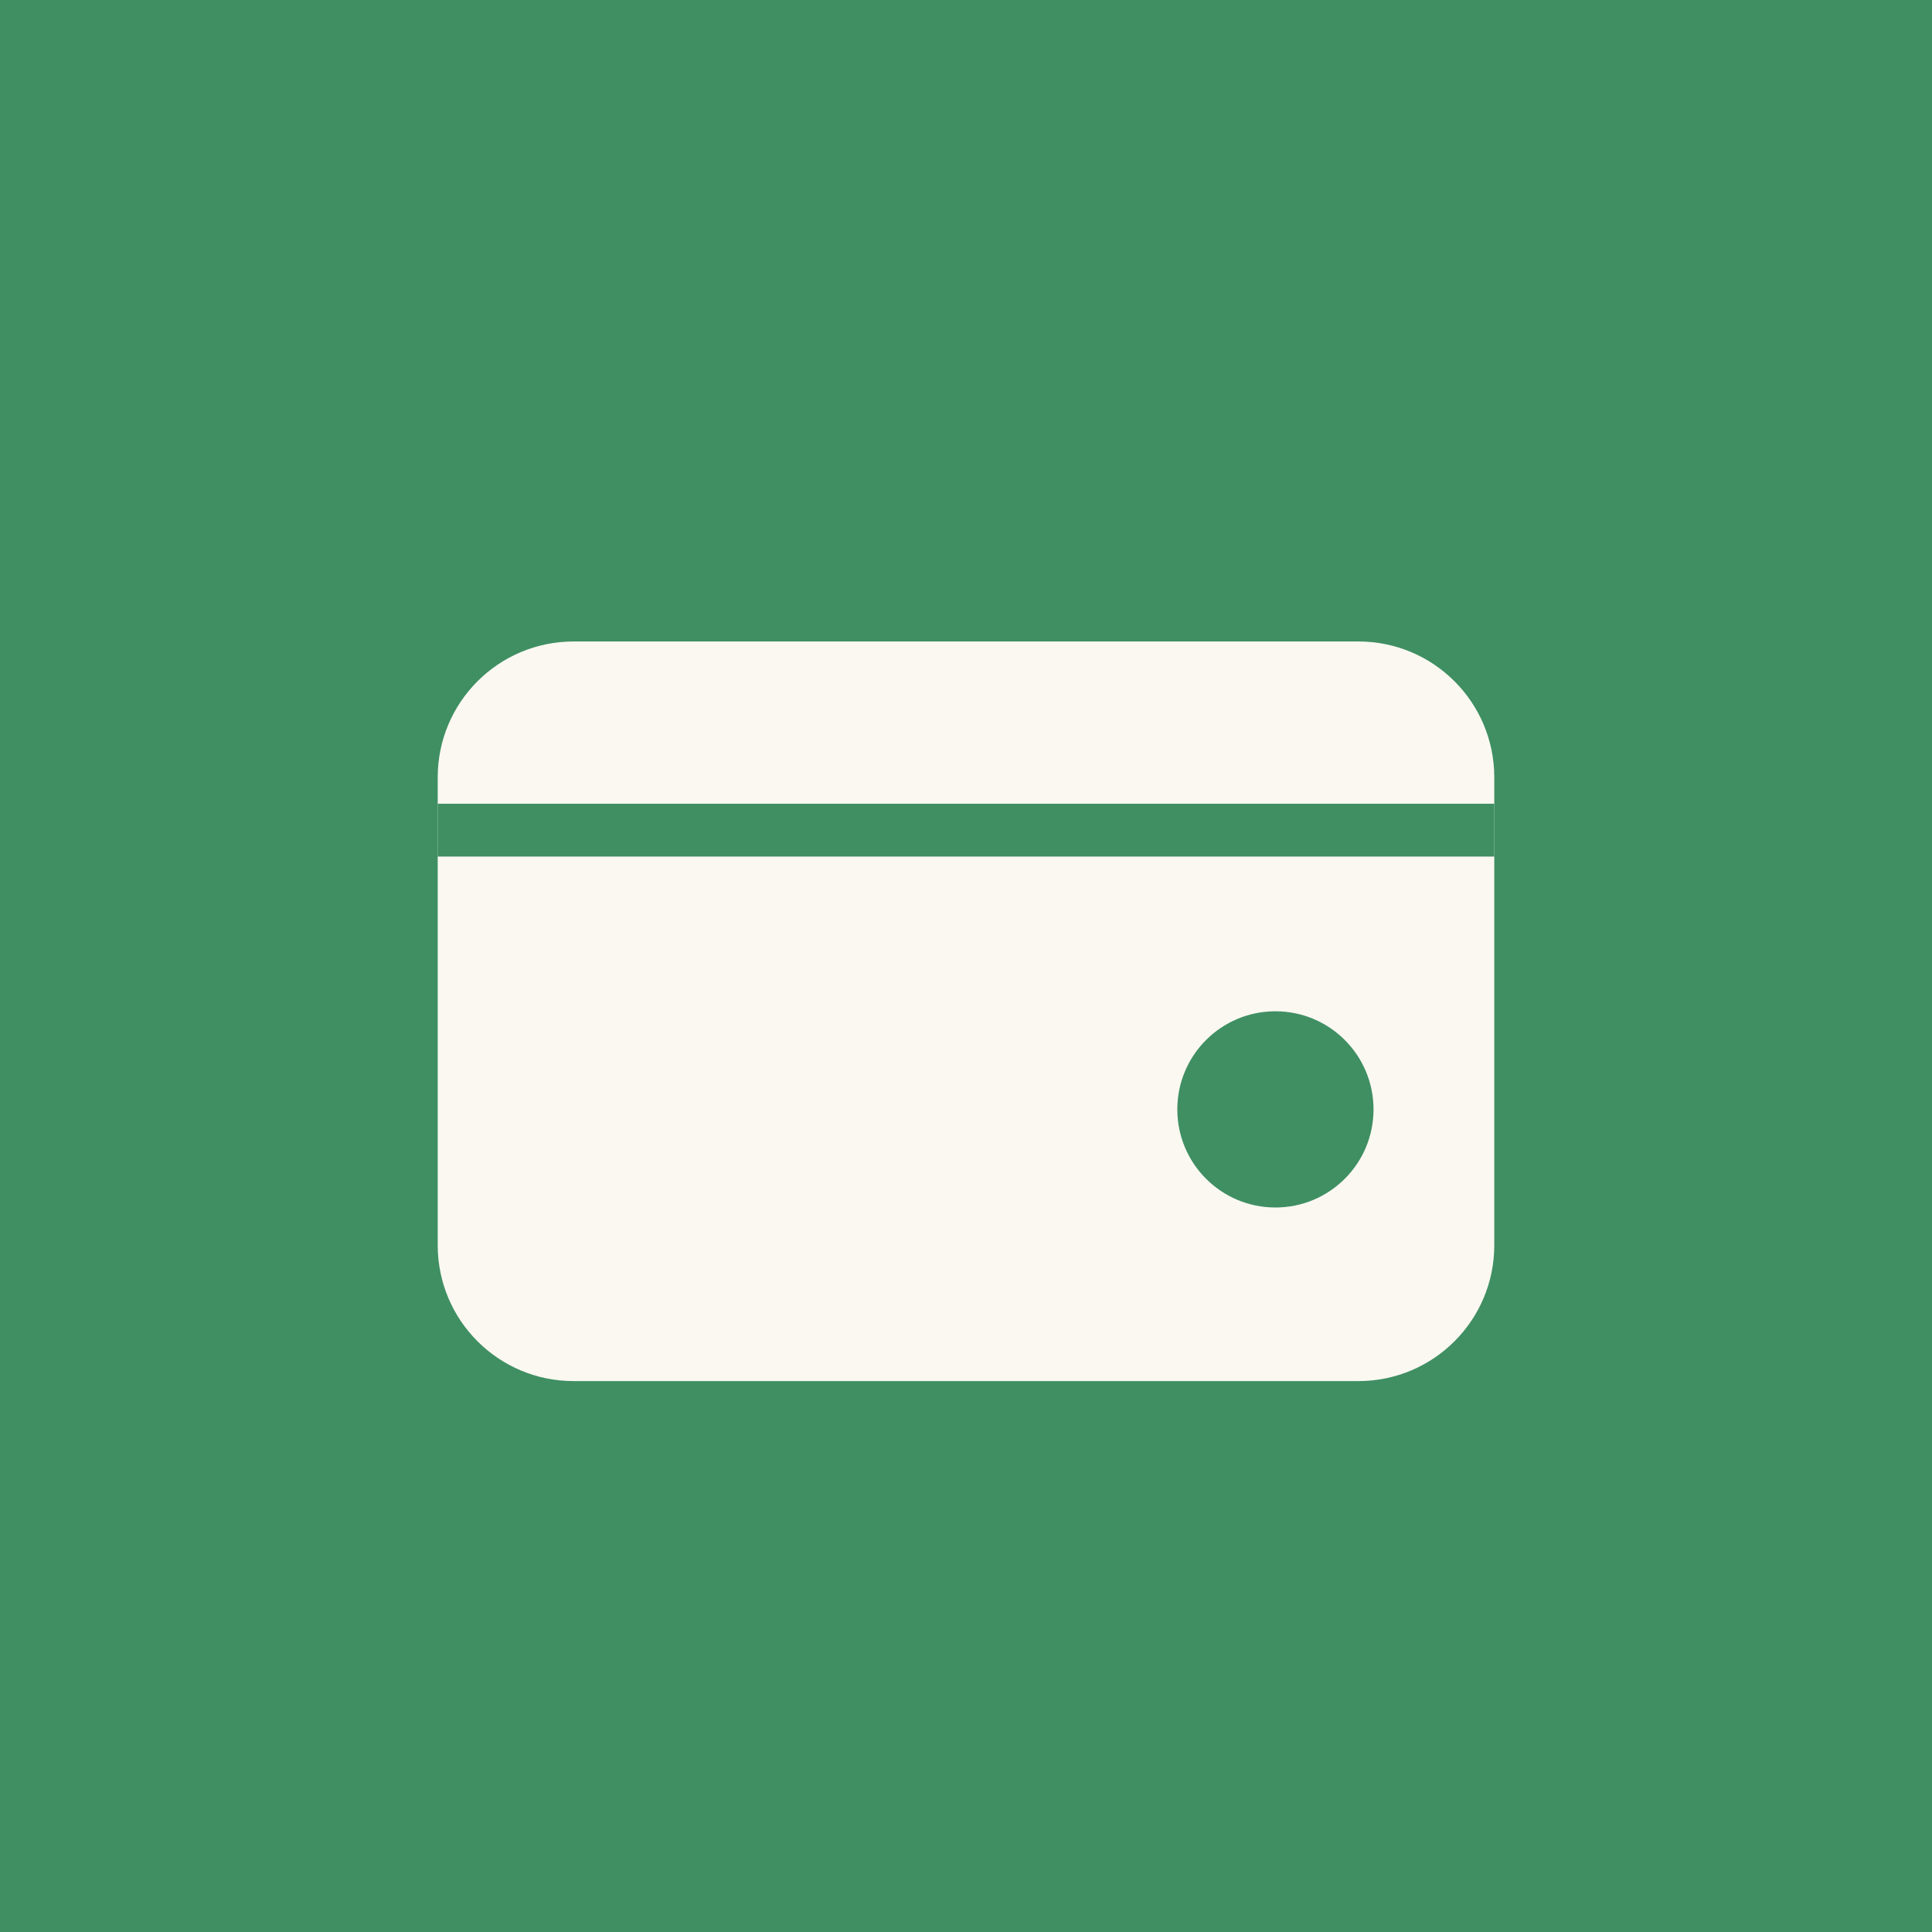
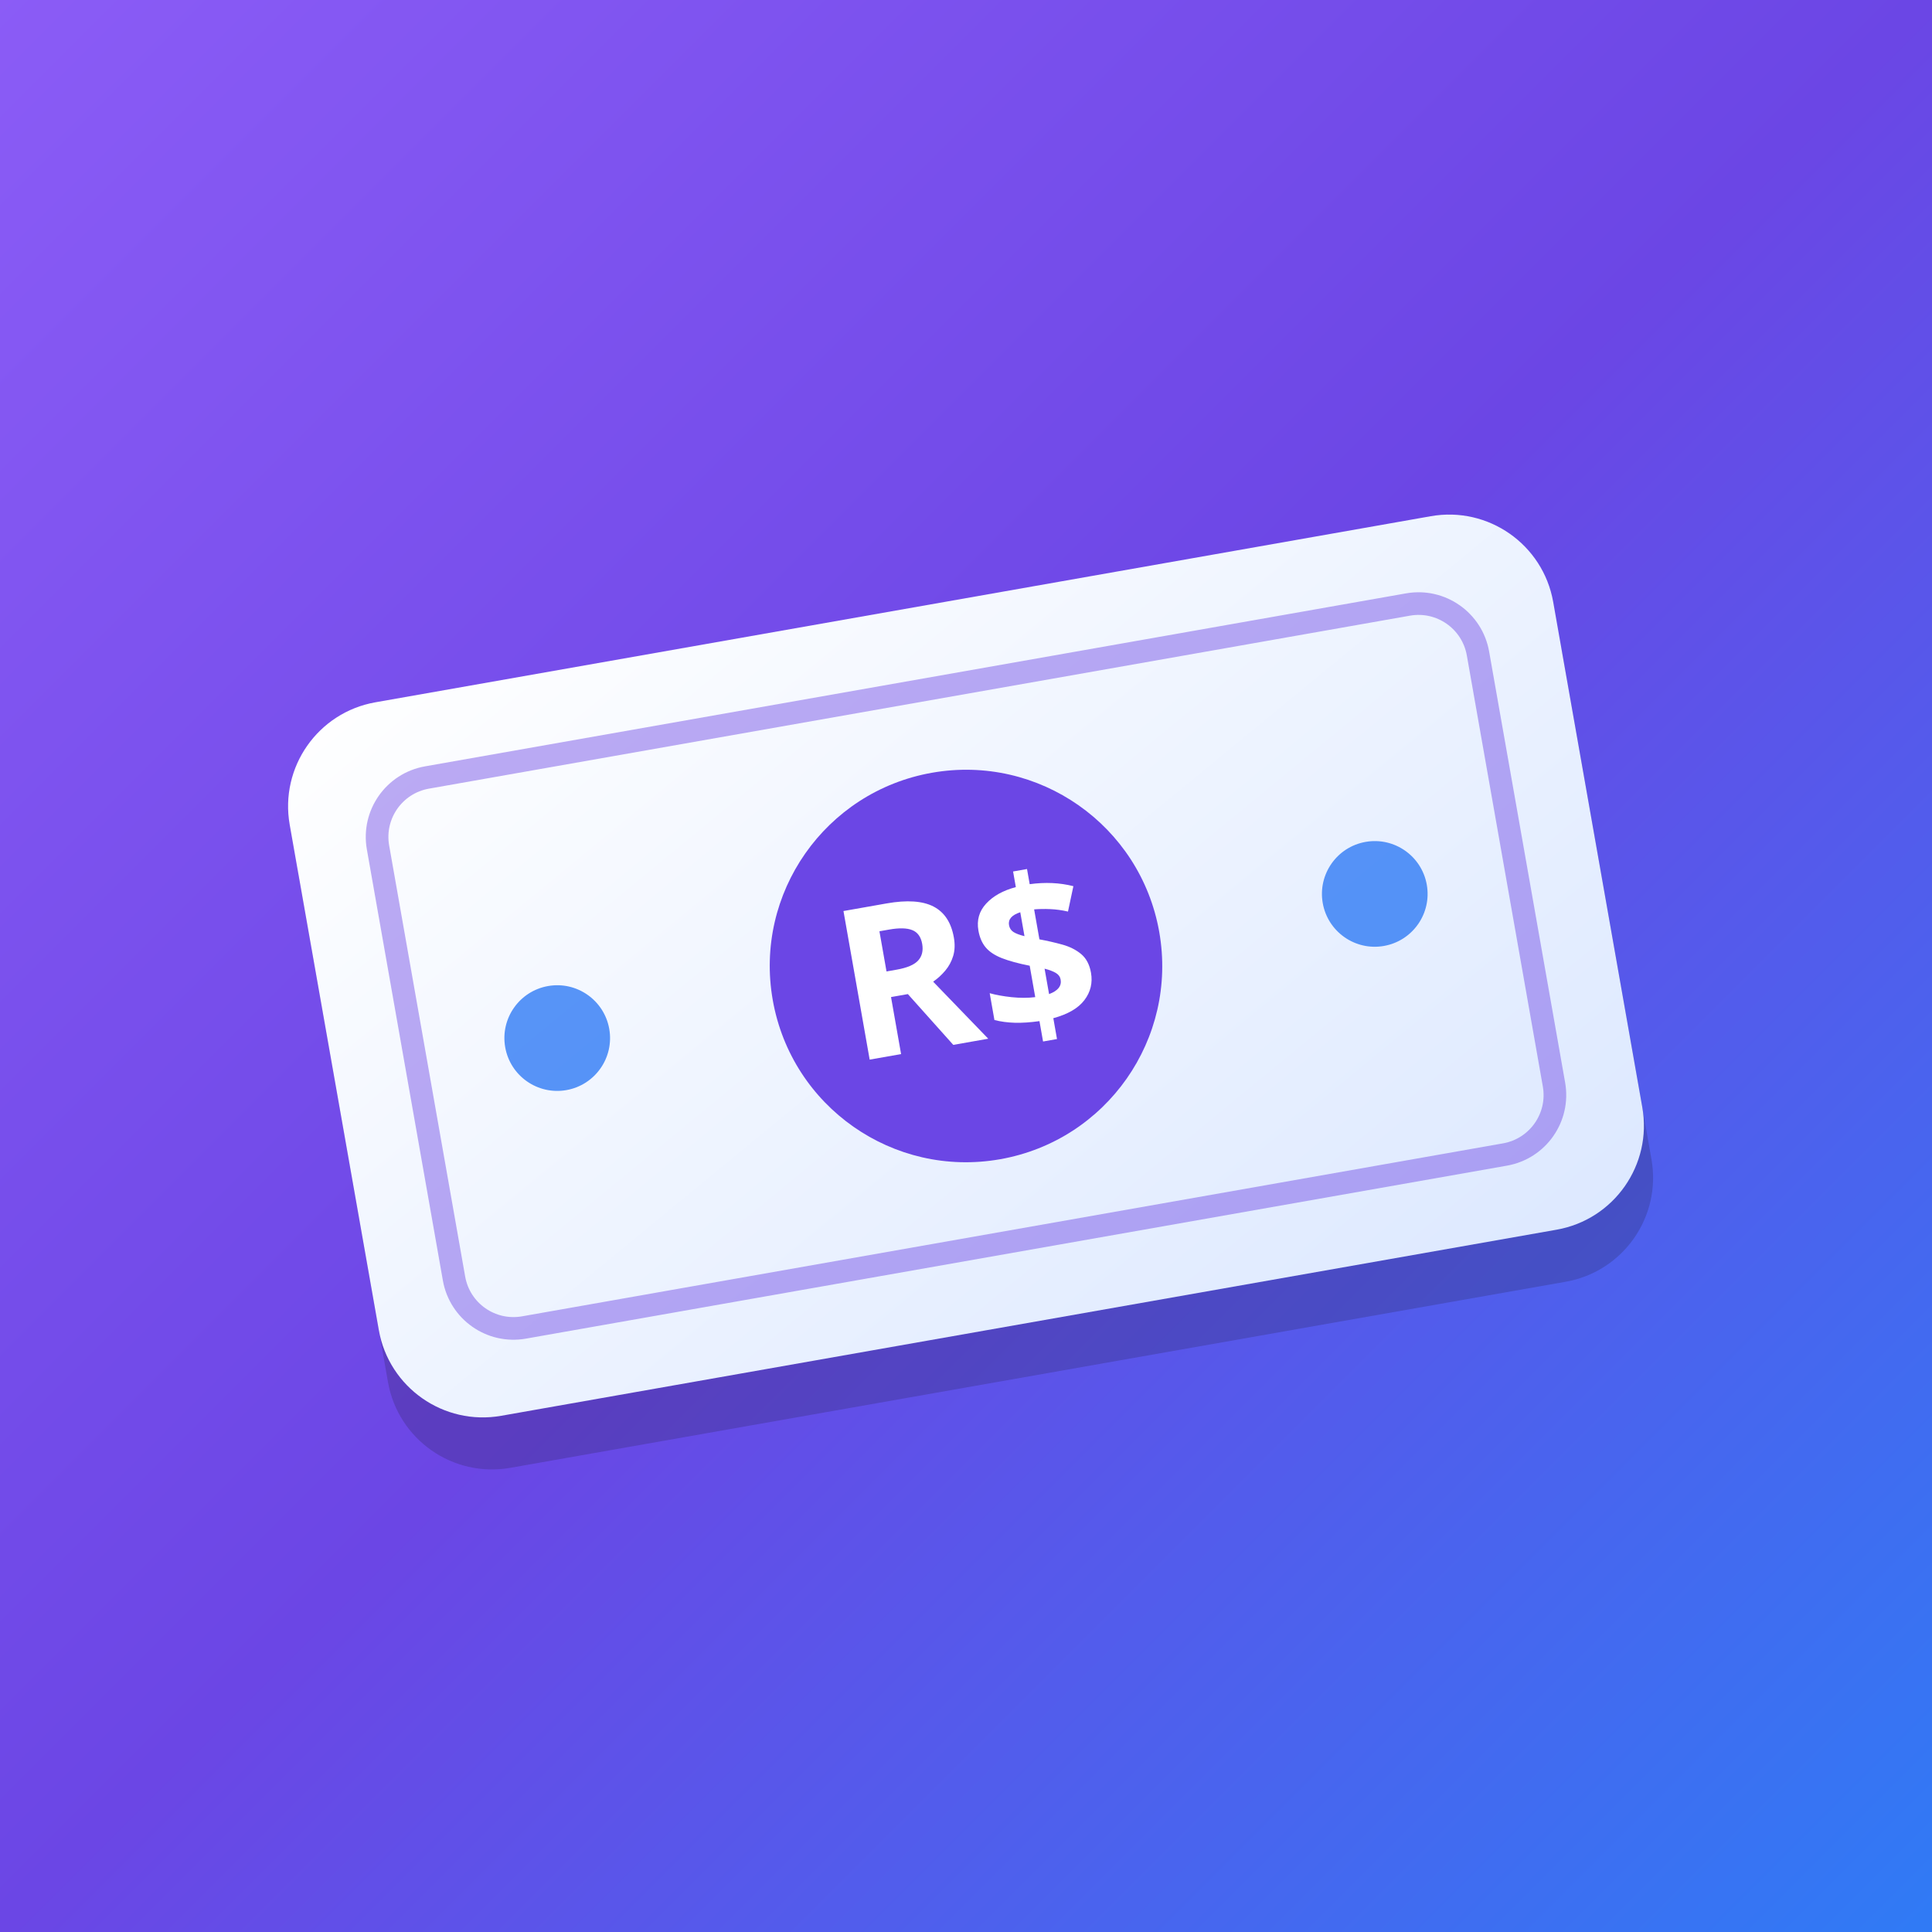
<svg xmlns="http://www.w3.org/2000/svg" viewBox="0 0 512 512">
-   <rect width="512" height="512" fill="#3f8f63" />
-   <rect x="116" y="170" width="280" height="196" rx="36" fill="#fbf8f1" />
-   <path d="M116 220h280" stroke="#3f8f63" stroke-width="14" />
-   <circle cx="338" cy="294" r="26" fill="#3f8f63" />
+   <defs>
+     <linearGradient id="fundo" x1="0" y1="0" x2="1" y2="1">
+       <stop offset="0" stop-color="#8b5cf6" />
+       <stop offset="0.5" stop-color="#6b46e5" />
+       <stop offset="1" stop-color="#2f7bf5" />
+     </linearGradient>
+     <linearGradient id="nota" x1="0" y1="0" x2="1" y2="1">
+       <stop offset="0" stop-color="#ffffff" />
+       <stop offset="1" stop-color="#dce8ff" />
+     </linearGradient>
+   </defs>
+   <rect width="512" height="512" fill="url(#fundo)" />
+   <g transform="rotate(-10 256 256)">
+     <rect x="86" y="160" width="340" height="192" rx="28" fill="#1f1b3a" opacity="0.22" transform="translate(0 14)" />
+     <rect x="86" y="160" width="340" height="192" rx="28" fill="url(#nota)" />
+     <rect x="108" y="182" width="296" height="148" rx="16" fill="none" stroke="#6b46e5" stroke-opacity="0.45" stroke-width="6" />
+     <circle cx="256" cy="256" r="52" fill="#6b46e5" />
+     <text x="256" y="276" text-anchor="middle" font-size="56" font-weight="700" fill="#ffffff" font-family="system-ui, sans-serif">R$</text>
+     <circle cx="146" cy="256" r="14" fill="#2f7bf5" opacity="0.8" />
+     <circle cx="366" cy="256" r="14" fill="#2f7bf5" opacity="0.8" />
+   </g>
</svg>
